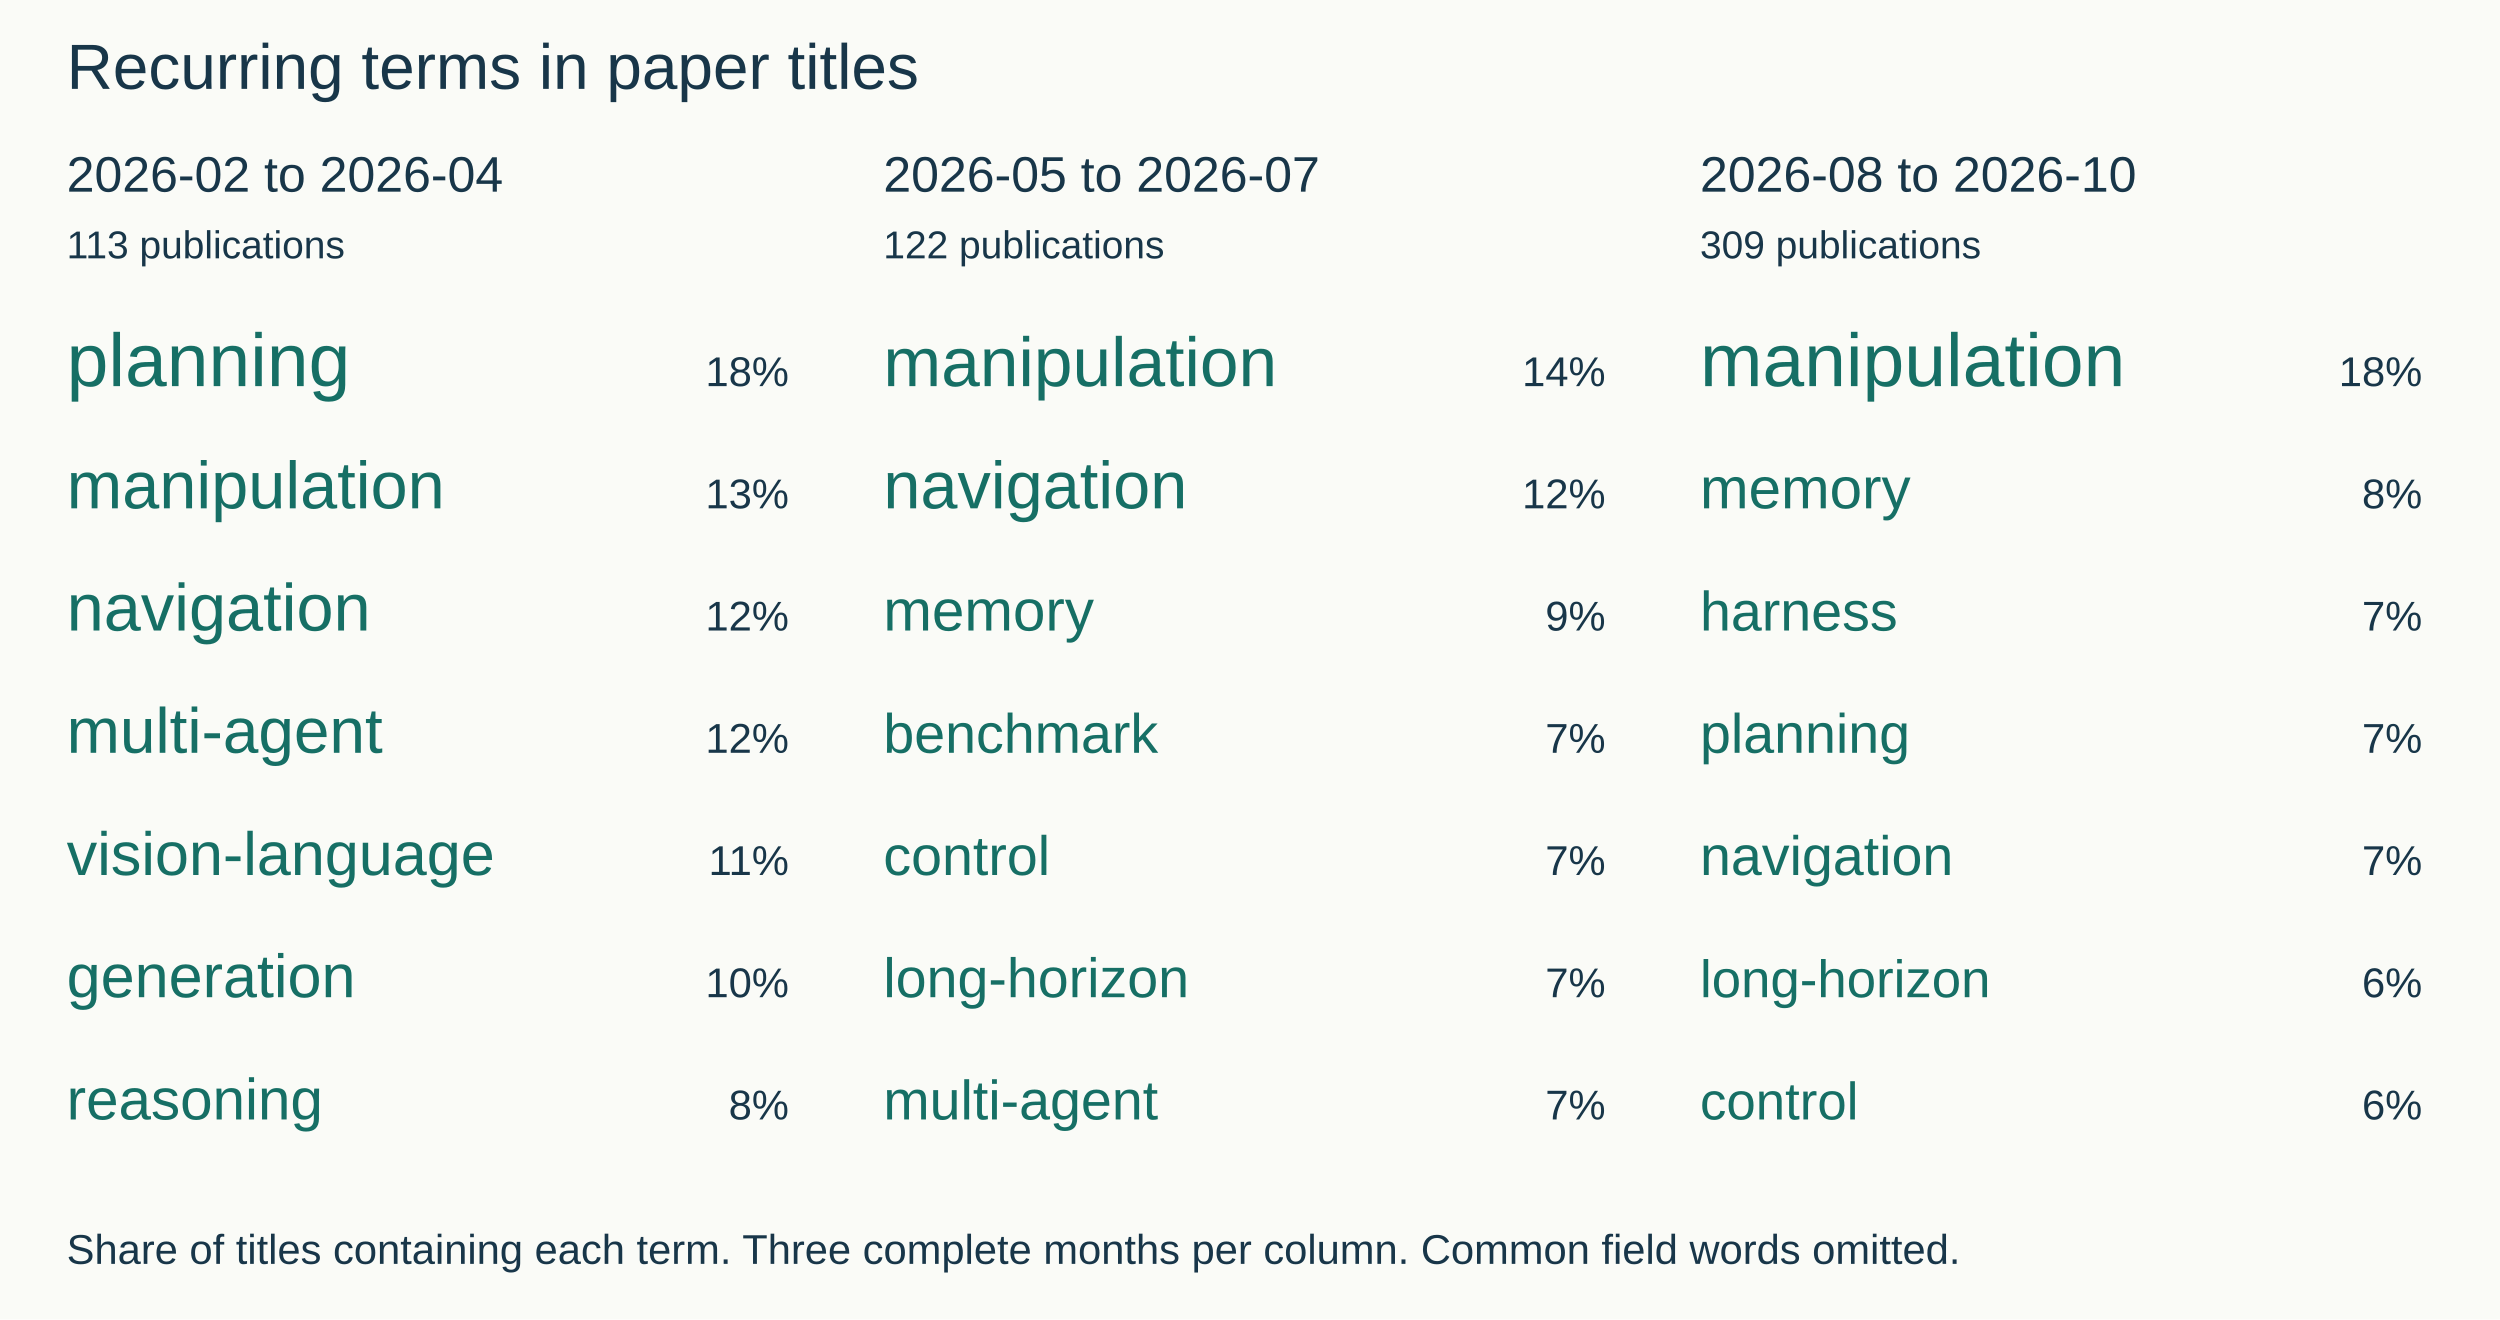
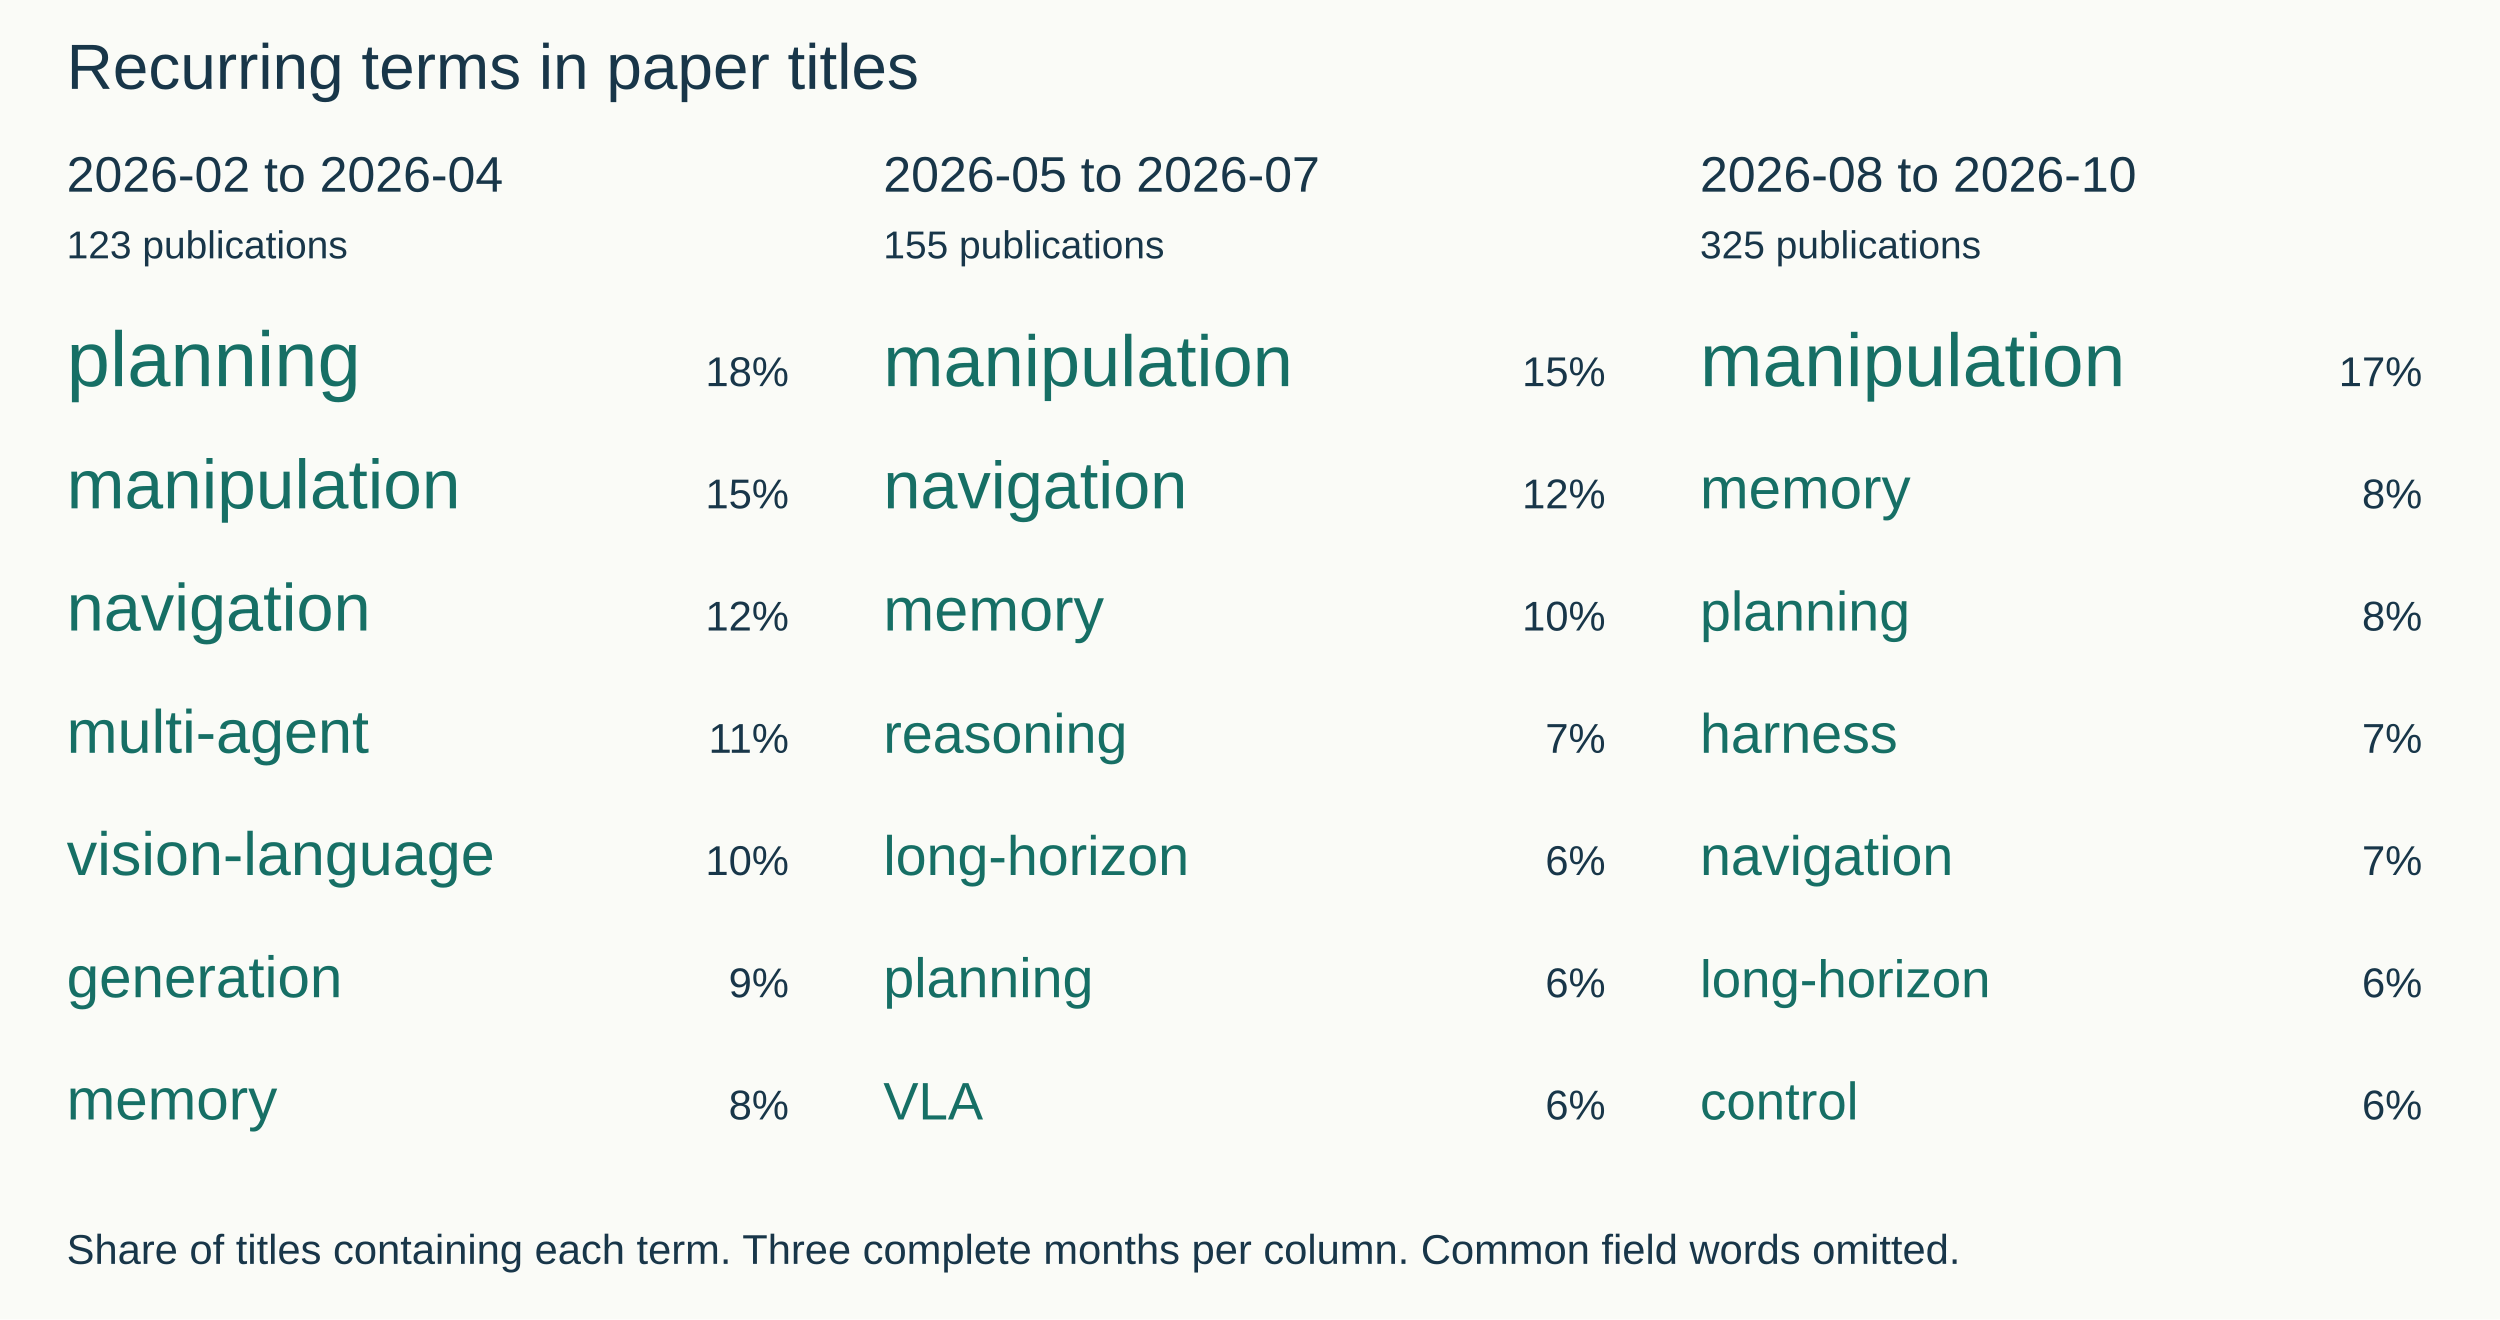
<svg xmlns="http://www.w3.org/2000/svg" width="900" height="475" viewBox="0 0 900 475" font-family="Arial,sans-serif">
  <rect width="100%" height="100%" fill="#fafbf7" />
  <text x="24" y="32" font-size="23" fill="#183649" text-anchor="start">Recurring terms in paper titles</text>
  <text x="24" y="69" font-size="18" fill="#183649" text-anchor="start">2026-02 to 2026-04</text>
-   <text x="24" y="93" font-size="14" fill="#183649" text-anchor="start">113 publications</text>
-   <text x="24" y="139" font-size="27" fill="#166f65" text-anchor="start">planning</text>
+   <text x="24" y="93" font-size="14" fill="#183649" text-anchor="start">123 publications</text>
+   <text x="24" y="139" font-size="28" fill="#166f65" text-anchor="start">planning</text>
  <text x="284" y="139" font-size="15" fill="#183649" text-anchor="end">18%</text>
-   <text x="24" y="183" font-size="24" fill="#166f65" text-anchor="start">manipulation</text>
-   <text x="284" y="183" font-size="15" fill="#183649" text-anchor="end">13%</text>
+   <text x="24" y="183" font-size="25" fill="#166f65" text-anchor="start">manipulation</text>
+   <text x="284" y="183" font-size="15" fill="#183649" text-anchor="end">15%</text>
  <text x="24" y="227" font-size="24" fill="#166f65" text-anchor="start">navigation</text>
  <text x="284" y="227" font-size="15" fill="#183649" text-anchor="end">12%</text>
-   <text x="24" y="271" font-size="23" fill="#166f65" text-anchor="start">multi-agent</text>
-   <text x="284" y="271" font-size="15" fill="#183649" text-anchor="end">12%</text>
+   <text x="24" y="271" font-size="22" fill="#166f65" text-anchor="start">multi-agent</text>
+   <text x="284" y="271" font-size="15" fill="#183649" text-anchor="end">11%</text>
  <text x="24" y="315" font-size="22" fill="#166f65" text-anchor="start">vision-language</text>
-   <text x="284" y="315" font-size="15" fill="#183649" text-anchor="end">11%</text>
-   <text x="24" y="359" font-size="22" fill="#166f65" text-anchor="start">generation</text>
-   <text x="284" y="359" font-size="15" fill="#183649" text-anchor="end">10%</text>
-   <text x="24" y="403" font-size="21" fill="#166f65" text-anchor="start">reasoning</text>
+   <text x="284" y="315" font-size="15" fill="#183649" text-anchor="end">10%</text>
+   <text x="24" y="359" font-size="21" fill="#166f65" text-anchor="start">generation</text>
+   <text x="284" y="359" font-size="15" fill="#183649" text-anchor="end">9%</text>
+   <text x="24" y="403" font-size="21" fill="#166f65" text-anchor="start">memory</text>
  <text x="284" y="403" font-size="15" fill="#183649" text-anchor="end">8%</text>
  <text x="318" y="69" font-size="18" fill="#183649" text-anchor="start">2026-05 to 2026-07</text>
-   <text x="318" y="93" font-size="14" fill="#183649" text-anchor="start">122 publications</text>
-   <text x="318" y="139" font-size="25" fill="#166f65" text-anchor="start">manipulation</text>
-   <text x="578" y="139" font-size="15" fill="#183649" text-anchor="end">14%</text>
+   <text x="318" y="93" font-size="14" fill="#183649" text-anchor="start">155 publications</text>
+   <text x="318" y="139" font-size="26" fill="#166f65" text-anchor="start">manipulation</text>
+   <text x="578" y="139" font-size="15" fill="#183649" text-anchor="end">15%</text>
  <text x="318" y="183" font-size="24" fill="#166f65" text-anchor="start">navigation</text>
  <text x="578" y="183" font-size="15" fill="#183649" text-anchor="end">12%</text>
-   <text x="318" y="227" font-size="21" fill="#166f65" text-anchor="start">memory</text>
-   <text x="578" y="227" font-size="15" fill="#183649" text-anchor="end">9%</text>
-   <text x="318" y="271" font-size="20" fill="#166f65" text-anchor="start">benchmark</text>
+   <text x="318" y="227" font-size="22" fill="#166f65" text-anchor="start">memory</text>
+   <text x="578" y="227" font-size="15" fill="#183649" text-anchor="end">10%</text>
+   <text x="318" y="271" font-size="20" fill="#166f65" text-anchor="start">reasoning</text>
  <text x="578" y="271" font-size="15" fill="#183649" text-anchor="end">7%</text>
-   <text x="318" y="315" font-size="20" fill="#166f65" text-anchor="start">control</text>
-   <text x="578" y="315" font-size="15" fill="#183649" text-anchor="end">7%</text>
-   <text x="318" y="359" font-size="20" fill="#166f65" text-anchor="start">long-horizon</text>
-   <text x="578" y="359" font-size="15" fill="#183649" text-anchor="end">7%</text>
-   <text x="318" y="403" font-size="20" fill="#166f65" text-anchor="start">multi-agent</text>
-   <text x="578" y="403" font-size="15" fill="#183649" text-anchor="end">7%</text>
+   <text x="318" y="315" font-size="20" fill="#166f65" text-anchor="start">long-horizon</text>
+   <text x="578" y="315" font-size="15" fill="#183649" text-anchor="end">6%</text>
+   <text x="318" y="359" font-size="20" fill="#166f65" text-anchor="start">planning</text>
+   <text x="578" y="359" font-size="15" fill="#183649" text-anchor="end">6%</text>
+   <text x="318" y="403" font-size="19" fill="#166f65" text-anchor="start">VLA</text>
+   <text x="578" y="403" font-size="15" fill="#183649" text-anchor="end">6%</text>
  <text x="612" y="69" font-size="18" fill="#183649" text-anchor="start">2026-08 to 2026-10</text>
-   <text x="612" y="93" font-size="14" fill="#183649" text-anchor="start">309 publications</text>
+   <text x="612" y="93" font-size="14" fill="#183649" text-anchor="start">325 publications</text>
  <text x="612" y="139" font-size="27" fill="#166f65" text-anchor="start">manipulation</text>
-   <text x="872" y="139" font-size="15" fill="#183649" text-anchor="end">18%</text>
+   <text x="872" y="139" font-size="15" fill="#183649" text-anchor="end">17%</text>
  <text x="612" y="183" font-size="21" fill="#166f65" text-anchor="start">memory</text>
  <text x="872" y="183" font-size="15" fill="#183649" text-anchor="end">8%</text>
-   <text x="612" y="227" font-size="20" fill="#166f65" text-anchor="start">harness</text>
-   <text x="872" y="227" font-size="15" fill="#183649" text-anchor="end">7%</text>
-   <text x="612" y="271" font-size="20" fill="#166f65" text-anchor="start">planning</text>
+   <text x="612" y="227" font-size="20" fill="#166f65" text-anchor="start">planning</text>
+   <text x="872" y="227" font-size="15" fill="#183649" text-anchor="end">8%</text>
+   <text x="612" y="271" font-size="20" fill="#166f65" text-anchor="start">harness</text>
  <text x="872" y="271" font-size="15" fill="#183649" text-anchor="end">7%</text>
  <text x="612" y="315" font-size="20" fill="#166f65" text-anchor="start">navigation</text>
  <text x="872" y="315" font-size="15" fill="#183649" text-anchor="end">7%</text>
  <text x="612" y="359" font-size="19" fill="#166f65" text-anchor="start">long-horizon</text>
  <text x="872" y="359" font-size="15" fill="#183649" text-anchor="end">6%</text>
  <text x="612" y="403" font-size="19" fill="#166f65" text-anchor="start">control</text>
  <text x="872" y="403" font-size="15" fill="#183649" text-anchor="end">6%</text>
  <text x="24" y="455" font-size="15" fill="#183649" text-anchor="start">Share of titles containing each term. Three complete months per column. Common field words omitted.</text>
</svg>
